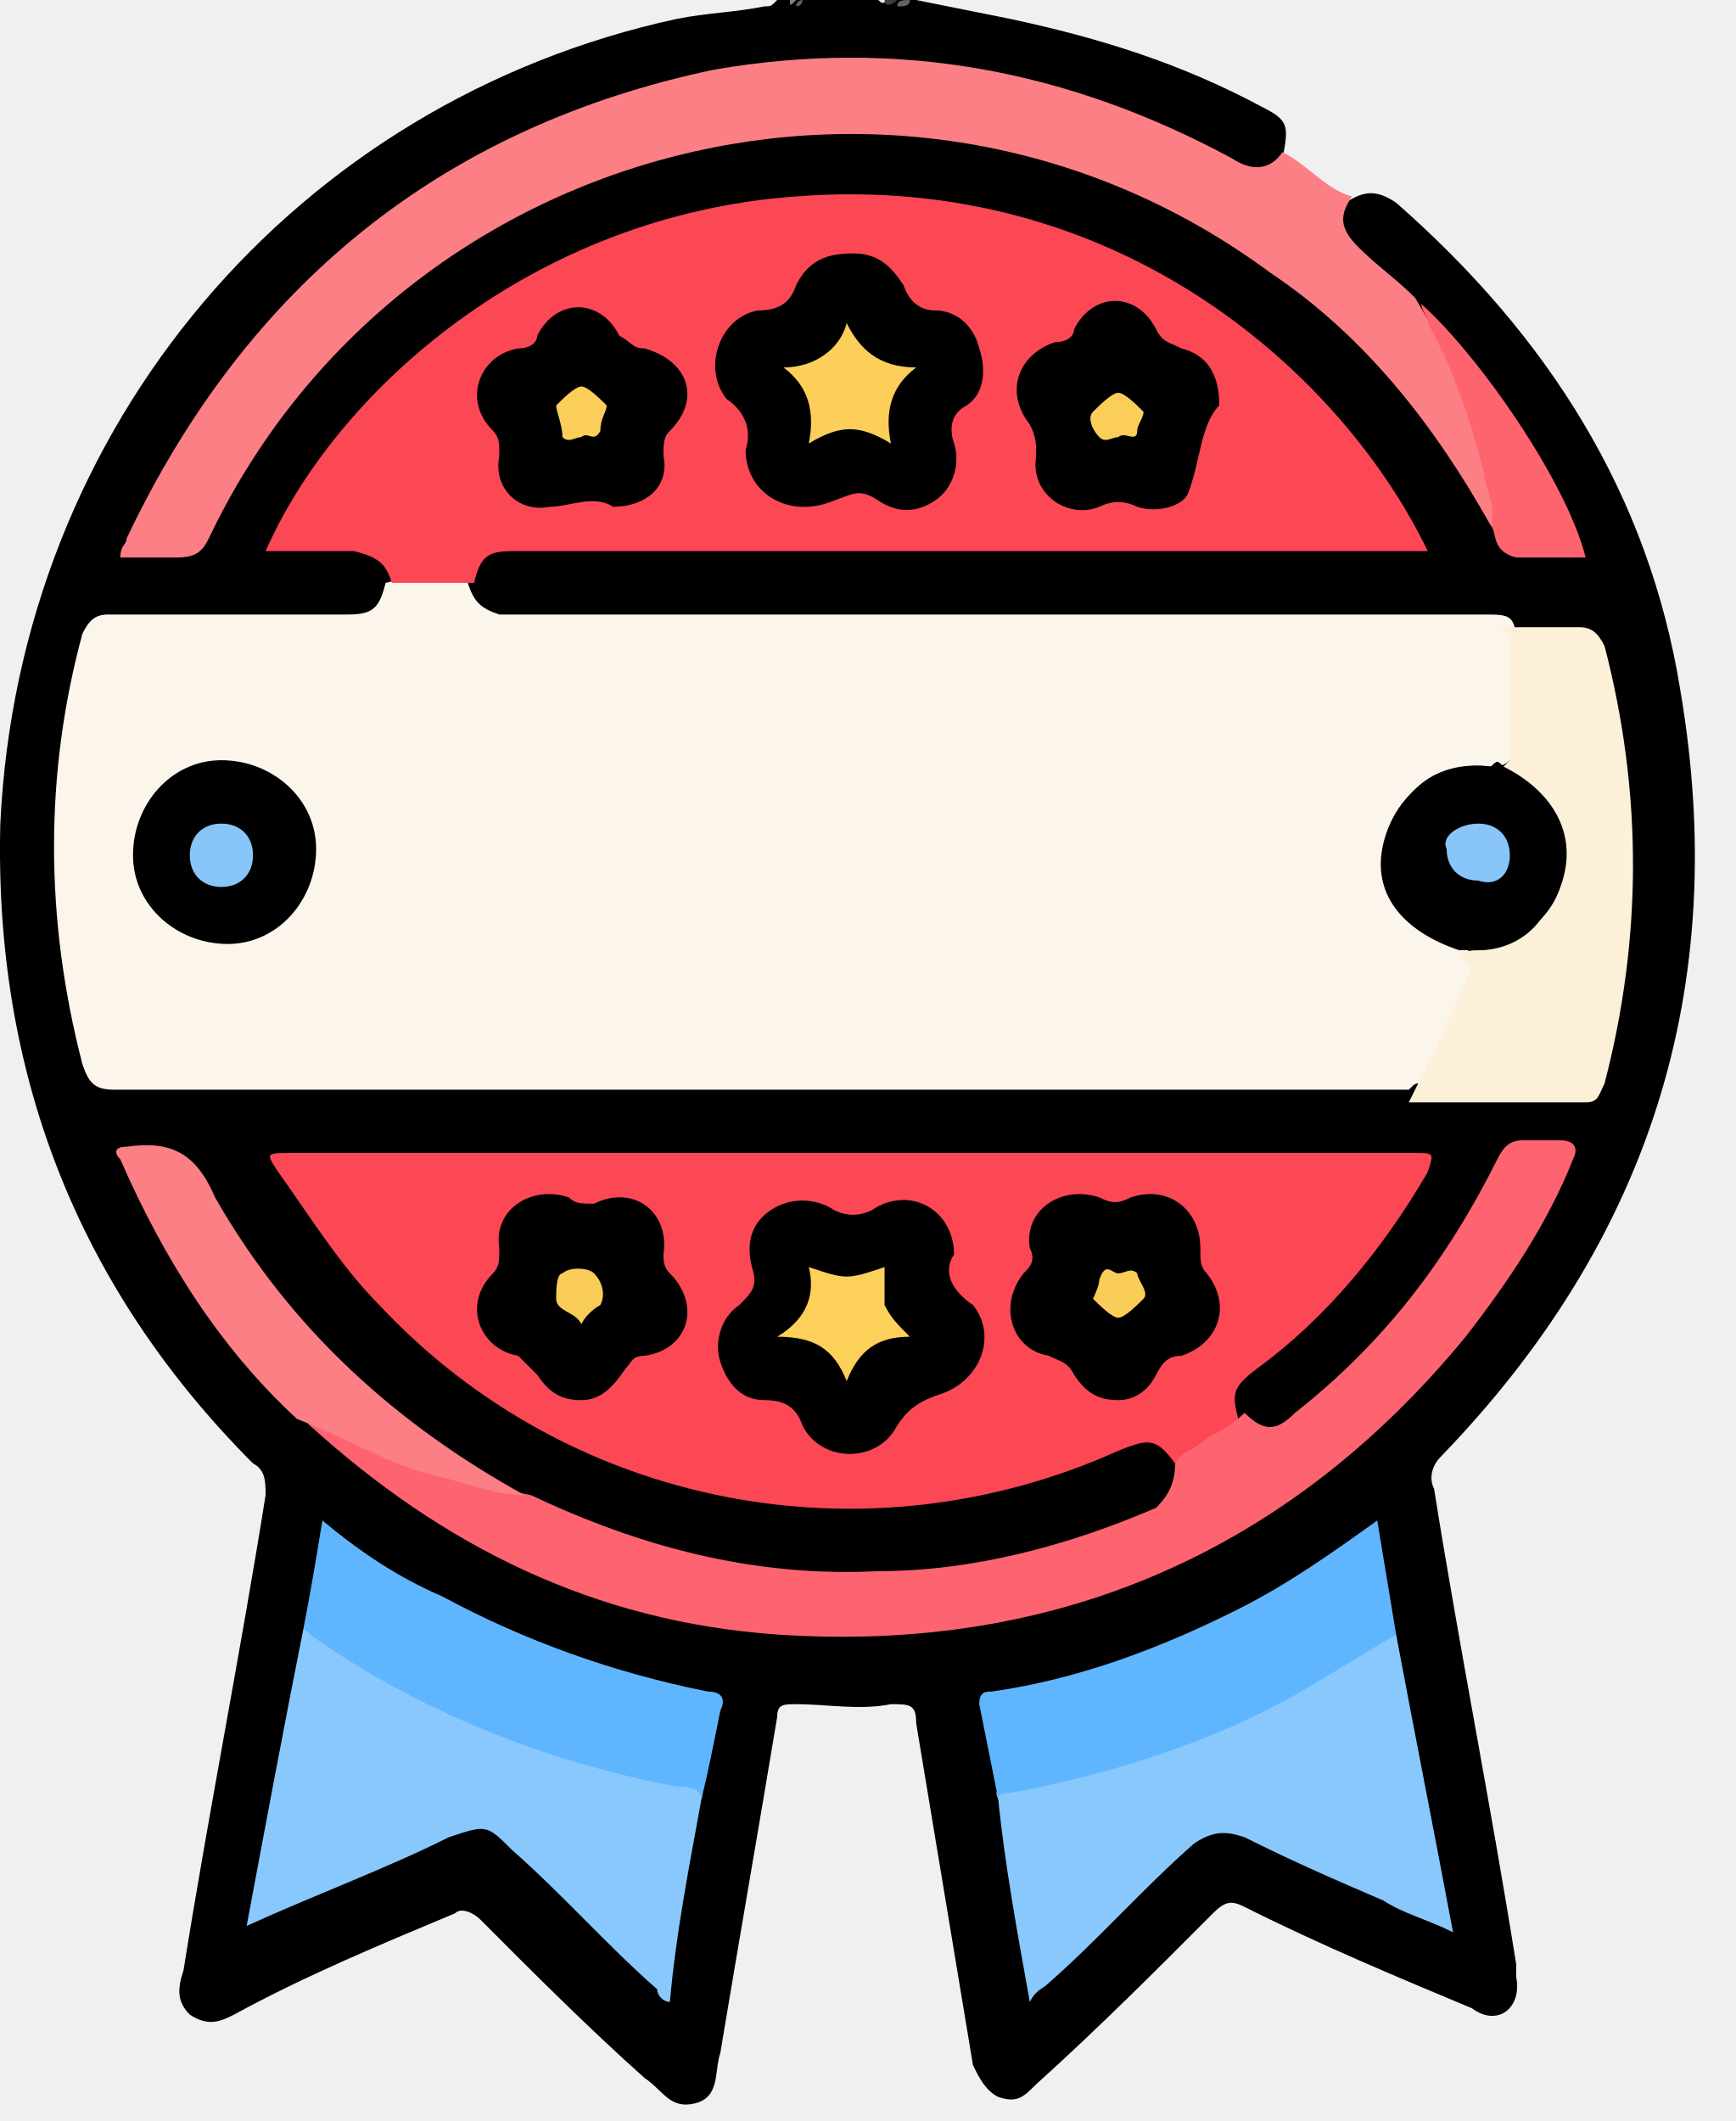
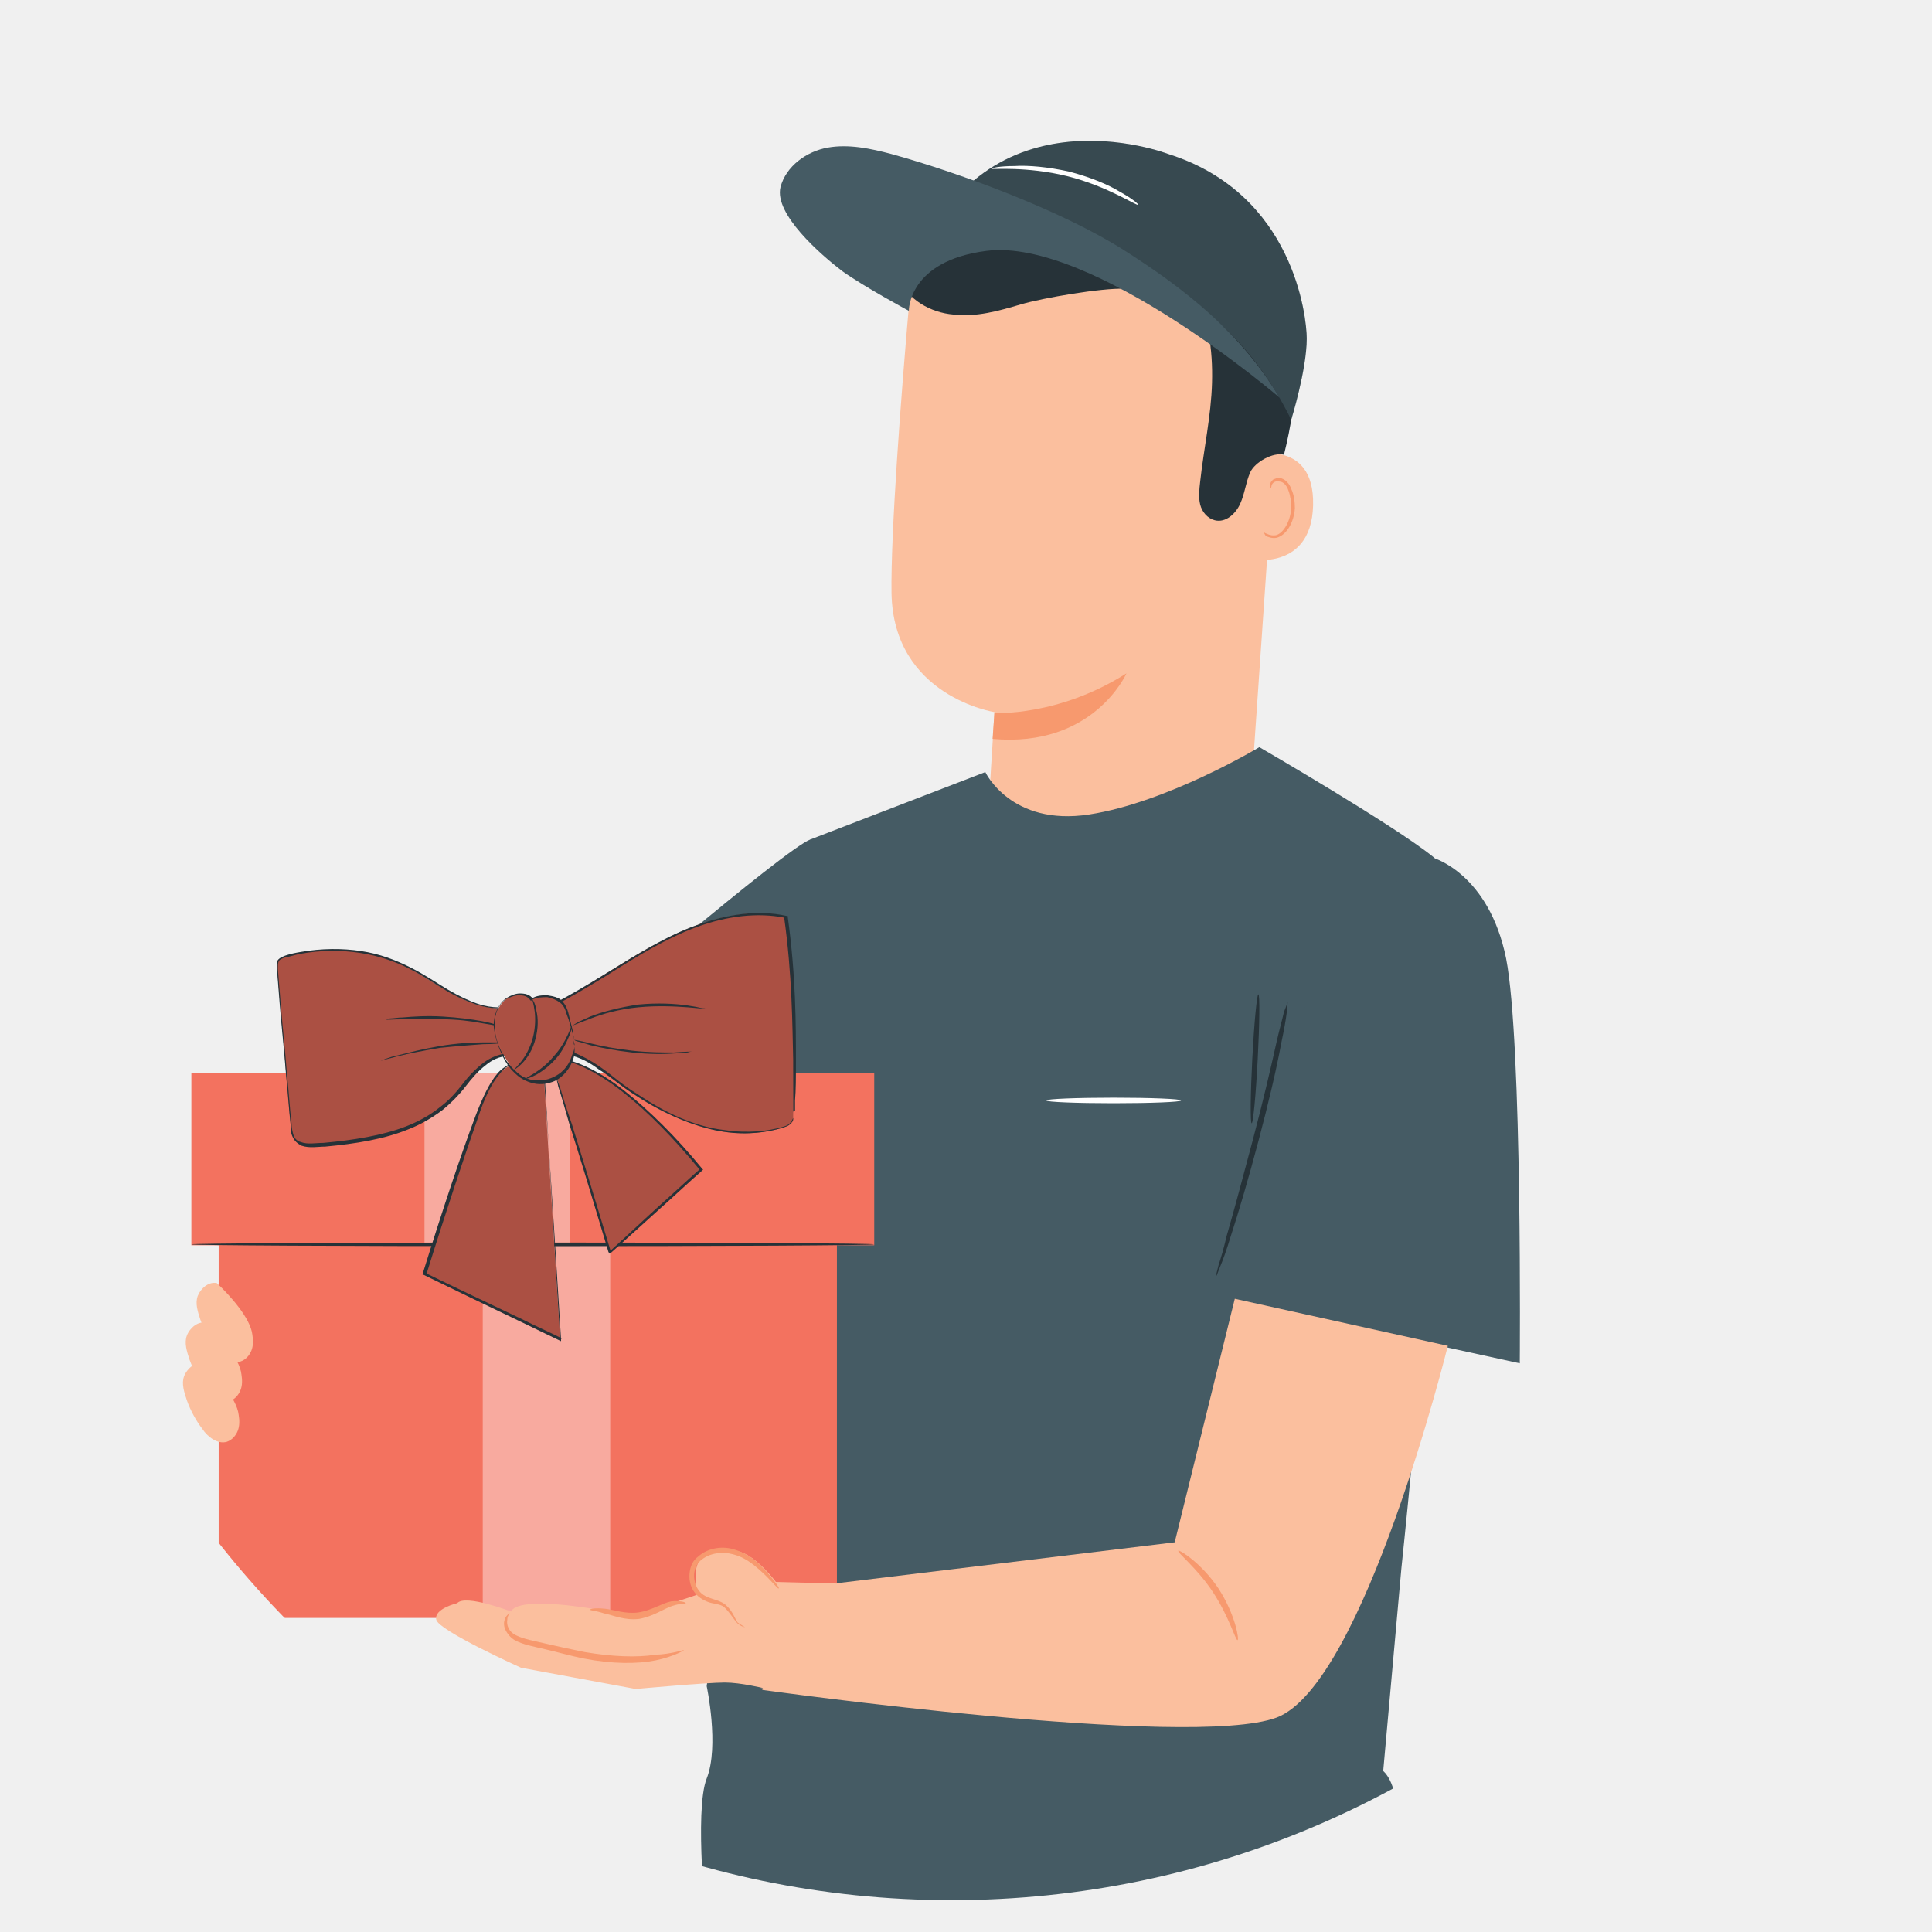
- <svg xmlns="http://www.w3.org/2000/svg" width="27" height="33" viewBox="0 0 27 33" fill="none">
-   <path d="M14.253 0C14.744 0.099 15.235 0.197 15.727 0.296C17.102 0.591 18.38 0.986 19.657 1.676C20.05 1.873 20.05 1.971 19.952 2.464C19.755 2.76 19.559 2.858 19.264 2.661C18.969 2.563 18.674 2.366 18.281 2.169C16.513 1.281 14.547 0.986 12.582 1.084C9.929 1.183 7.473 2.169 5.409 3.943C4.034 5.027 2.953 6.506 2.167 8.181C1.97 8.477 1.97 8.575 2.363 8.575C2.462 8.575 2.462 8.575 2.56 8.575C2.855 8.575 3.051 8.477 3.15 8.181C3.641 7.097 4.329 6.21 5.213 5.323C6.589 3.943 8.259 2.957 10.126 2.464C12.582 1.774 15.039 1.873 17.397 2.858C20.05 3.943 21.917 5.717 23.293 8.181C23.391 8.28 23.391 8.575 23.587 8.575C23.882 8.674 24.177 8.575 24.373 8.575C24.57 8.575 24.472 8.477 24.373 8.378C24.275 8.083 24.079 7.787 23.882 7.491C23.391 6.506 22.703 5.618 21.917 4.83C21.622 4.436 21.426 4.14 21.033 3.943C20.738 3.647 20.738 3.351 20.934 3.154C21.229 2.957 21.426 2.957 21.72 3.154C24.079 5.224 25.651 7.688 26.142 10.744C26.928 15.377 25.651 19.32 22.408 22.671C22.31 22.769 22.212 22.966 22.31 23.164C22.703 25.628 23.194 28.092 23.587 30.556C23.587 30.655 23.587 30.655 23.587 30.753C23.686 31.246 23.293 31.542 22.899 31.246C21.72 30.753 20.541 30.261 19.362 29.669C19.166 29.571 19.067 29.571 18.871 29.768C17.987 30.655 17.102 31.542 16.12 32.429C15.923 32.626 15.825 32.725 15.53 32.626C15.334 32.528 15.235 32.331 15.137 32.133C14.842 30.359 14.547 28.585 14.253 26.811C14.253 26.515 14.155 26.515 13.86 26.515C13.368 26.613 12.877 26.515 12.386 26.515C12.189 26.515 12.091 26.515 12.091 26.712C11.796 28.486 11.502 30.162 11.207 31.936C11.108 32.232 11.207 32.626 10.814 32.725C10.421 32.823 10.322 32.528 10.028 32.331C9.143 31.542 8.259 30.655 7.473 29.866C7.375 29.768 7.178 29.669 7.08 29.768C5.901 30.261 4.722 30.753 3.641 31.345C3.444 31.443 3.248 31.542 2.953 31.345C2.756 31.148 2.756 30.951 2.855 30.655C3.248 28.191 3.739 25.726 4.132 23.262C4.132 23.065 4.132 22.868 3.936 22.769C1.184 20.009 -0.093 16.658 0.005 12.814C0.3 6.604 4.623 1.577 10.519 0.296C11.01 0.197 11.403 0.197 11.895 0.099C11.993 0.099 11.993 0.099 12.091 0C12.189 0 12.189 0 12.288 0H12.386H12.484C12.877 0 13.27 0 13.663 0C13.761 0.099 13.761 0 13.86 0C13.958 0 13.958 0 14.056 0C14.155 0 14.253 0 14.253 0Z" fill="black" />
-   <path d="M14.155 0C14.155 0.099 14.056 0.099 13.958 0.099C13.958 0 14.056 0 14.155 0Z" fill="#636363" />
-   <path d="M13.958 0C13.86 0.099 13.761 0.099 13.761 0C13.761 0 13.86 0 13.958 0Z" fill="#3E3E3E" />
-   <path d="M12.484 0C12.484 0.099 12.386 0.099 12.386 0.099C12.386 0 12.484 0 12.484 0Z" fill="#5D5D5D" />
-   <path d="M12.386 0C12.288 0.099 12.288 0.099 12.288 0H12.386Z" fill="#848484" />
-   <path d="M23.194 8.181C22.31 6.604 21.229 5.224 19.755 4.238C14.155 0.099 6.196 2.169 3.248 8.378C3.15 8.575 3.051 8.674 2.757 8.674C2.462 8.674 2.167 8.674 1.872 8.674C1.872 8.477 1.97 8.477 1.97 8.378C3.837 4.436 6.883 1.971 11.108 1.084C13.958 0.591 16.611 1.084 19.166 2.464C19.46 2.661 19.755 2.661 19.952 2.366C20.345 2.563 20.64 2.957 21.033 3.056C20.836 3.351 20.836 3.548 21.131 3.844C21.426 4.14 21.72 4.337 22.015 4.633C22.605 5.618 22.998 6.604 23.194 7.688C23.293 7.885 23.391 8.083 23.194 8.181Z" fill="#FC7F86" />
-   <path d="M21.917 16.954C21.819 16.954 21.72 16.954 21.524 16.954C14.941 16.954 8.357 16.954 1.774 16.954C1.479 16.954 1.381 16.855 1.283 16.559C0.693 14.293 0.693 12.025 1.283 9.857C1.381 9.66 1.479 9.561 1.676 9.561C2.953 9.561 4.132 9.561 5.409 9.561C5.803 9.561 5.901 9.463 5.999 9.068C6.392 8.97 6.785 8.97 7.276 9.068C7.375 9.364 7.473 9.463 7.768 9.561C7.866 9.561 8.062 9.561 8.161 9.561C13.172 9.561 18.085 9.561 23.096 9.561C23.489 9.561 23.587 9.561 23.587 10.054C23.587 10.645 23.686 11.237 23.489 11.828C23.391 11.927 23.293 11.927 23.194 11.927C22.408 11.828 21.819 12.223 21.622 13.011C21.426 13.701 21.819 14.293 22.506 14.588C22.605 14.588 22.605 14.687 22.703 14.687C22.899 14.785 22.899 14.884 22.899 15.081C22.703 15.672 22.408 16.264 22.113 16.855C22.015 16.855 22.015 16.855 21.917 16.954Z" fill="#FCF5EB" />
-   <path d="M18.281 22.769C17.986 22.375 17.888 22.375 17.397 22.572C13.467 24.346 8.848 23.459 5.901 20.305C5.311 19.714 4.82 18.925 4.329 18.235C4.132 17.939 4.132 17.939 4.525 17.939C9.929 17.939 15.235 17.939 20.64 17.939C21.131 17.939 21.622 17.939 22.015 17.939C22.31 17.939 22.31 17.939 22.212 18.235C21.524 19.418 20.64 20.502 19.559 21.291C19.166 21.587 19.166 21.685 19.264 22.079C19.166 22.276 18.969 22.375 18.773 22.474C18.576 22.572 18.38 22.671 18.281 22.769Z" fill="#FC4755" />
-   <path d="M7.375 9.068C6.982 9.068 6.589 9.068 6.097 9.068C5.999 8.773 5.901 8.674 5.508 8.575C5.016 8.575 4.623 8.575 4.132 8.575C5.213 6.111 8.259 3.351 12.386 3.056C17.495 2.661 20.934 5.914 22.212 8.575C22.113 8.575 21.917 8.575 21.819 8.575C17.201 8.575 12.582 8.575 7.964 8.575C7.571 8.575 7.473 8.674 7.375 9.068Z" fill="#FC4755" />
-   <path d="M18.281 22.769C18.38 22.572 18.576 22.572 18.773 22.375C18.969 22.276 19.166 22.178 19.362 21.981C19.657 22.276 19.854 22.276 20.148 21.981C21.524 20.897 22.506 19.615 23.293 18.038C23.391 17.841 23.489 17.742 23.686 17.742C23.882 17.742 24.079 17.742 24.275 17.742C24.472 17.742 24.57 17.841 24.472 18.038C24.079 19.024 23.489 19.911 22.801 20.798C20.05 24.149 16.415 25.726 12.091 25.431C9.242 25.234 6.883 24.051 4.82 22.178L4.722 22.079C4.82 21.981 4.918 22.079 5.115 22.178C6.097 22.671 7.178 23.065 8.259 23.262C9.929 24.051 11.698 24.544 13.663 24.445C15.137 24.445 16.611 24.051 17.987 23.459C18.183 23.262 18.281 23.065 18.281 22.769Z" fill="#FD646F" />
-   <path d="M10.912 27.994C10.715 29.078 10.519 30.063 10.421 31.148C10.322 31.148 10.224 31.049 10.224 30.951C9.438 30.261 8.75 29.472 7.964 28.782C7.571 28.388 7.571 28.388 6.982 28.585C5.999 29.078 4.918 29.472 3.837 29.965C4.132 28.388 4.427 26.811 4.722 25.332C4.82 25.332 4.918 25.332 5.115 25.431C6.785 26.613 8.652 27.303 10.617 27.698C10.715 27.796 11.01 27.698 10.912 27.994Z" fill="#89C8FD" />
-   <path d="M21.72 25.431C22.015 27.008 22.31 28.486 22.605 30.063C22.212 29.866 21.819 29.768 21.524 29.571C20.836 29.275 20.148 28.979 19.362 28.585C19.067 28.486 18.871 28.486 18.576 28.683C17.79 29.373 17.102 30.162 16.316 30.852C16.218 30.951 16.12 30.951 16.021 31.148C15.825 30.063 15.628 28.979 15.53 27.994C15.432 27.796 15.628 27.796 15.727 27.796C16.12 27.698 16.513 27.599 17.004 27.501C18.576 27.106 19.952 26.416 21.327 25.628C21.426 25.529 21.524 25.332 21.72 25.431Z" fill="#89C8FD" />
-   <path d="M23.391 11.927L23.489 11.828C23.489 11.237 23.489 10.547 23.489 9.955C23.489 9.857 23.391 9.758 23.293 9.758C23.194 9.758 23.096 9.758 22.998 9.758C18.085 9.758 13.172 9.758 8.161 9.758C8.062 9.758 7.866 9.758 7.768 9.758C7.866 9.758 7.964 9.758 8.062 9.758C13.565 9.758 19.067 9.758 24.57 9.758C24.766 9.758 24.865 9.857 24.963 10.054C25.552 12.321 25.552 14.588 24.963 16.855C24.865 17.052 24.865 17.151 24.668 17.151C23.784 17.151 22.801 17.151 21.917 17.151C22.212 16.559 22.506 15.968 22.801 15.278C22.899 15.081 22.899 14.982 22.703 14.884C22.801 14.785 22.899 14.785 22.998 14.785C23.587 14.785 24.079 14.391 24.177 13.8C24.373 13.208 24.079 12.715 23.587 12.321C23.587 12.025 23.391 12.025 23.391 11.927Z" fill="#FDF0D9" />
-   <path d="M10.912 27.994C10.912 27.796 10.617 27.796 10.519 27.796C8.456 27.402 6.49 26.613 4.82 25.431L4.722 25.332C4.82 24.839 4.918 24.248 5.016 23.657C5.606 24.149 6.196 24.544 6.883 24.839C8.161 25.529 9.536 26.022 11.01 26.318C11.207 26.318 11.305 26.416 11.207 26.613C11.108 27.106 11.01 27.599 10.912 27.994Z" fill="#60B6FE" />
-   <path d="M21.72 25.431C21.229 25.726 20.738 26.022 20.247 26.318C18.871 27.106 17.299 27.599 15.727 27.895C15.628 27.895 15.53 27.895 15.53 27.994C15.432 27.501 15.334 27.008 15.235 26.515C15.235 26.318 15.334 26.318 15.432 26.318C16.808 26.121 18.085 25.628 19.264 25.036C20.05 24.642 20.738 24.149 21.426 23.657C21.524 24.248 21.622 24.839 21.72 25.431Z" fill="#60B6FE" />
-   <path d="M8.161 23.262C7.669 23.262 7.276 23.065 6.785 22.966C5.999 22.769 5.409 22.375 4.623 22.079C3.444 20.995 2.56 19.615 1.872 18.038C1.774 17.939 1.774 17.841 1.97 17.841C2.658 17.742 3.051 17.939 3.346 18.63C4.525 20.699 6.196 22.178 8.161 23.262Z" fill="#FC7F86" />
-   <path d="M23.194 8.181C23.293 7.885 23.096 7.59 23.096 7.393C22.899 6.604 22.605 5.717 22.212 5.027C22.212 4.928 22.113 4.83 22.113 4.731C22.998 5.52 24.373 7.491 24.668 8.674C24.275 8.674 23.882 8.674 23.587 8.674C23.194 8.575 23.293 8.28 23.194 8.181Z" fill="#FD646E" />
-   <path d="M23.391 11.927C24.177 12.321 24.57 13.011 24.275 13.8C24.079 14.391 23.489 14.785 22.703 14.785C21.819 14.49 21.327 13.898 21.524 13.11C21.72 12.321 22.408 11.828 23.194 11.927C23.293 11.828 23.293 11.828 23.391 11.927Z" fill="black" />
-   <path d="M3.543 14.687C2.757 14.687 2.069 14.095 2.069 13.307C2.069 12.518 2.658 11.828 3.444 11.828C4.23 11.828 4.918 12.42 4.918 13.208C4.918 13.997 4.329 14.687 3.543 14.687Z" fill="black" />
-   <path d="M14.842 19.517C14.646 19.812 14.842 20.108 15.137 20.305C15.53 20.798 15.235 21.488 14.646 21.685C14.351 21.784 14.154 21.882 13.958 22.178C13.663 22.769 12.779 22.769 12.484 22.178C12.386 21.882 12.189 21.784 11.895 21.784C11.501 21.784 11.305 21.488 11.207 21.192C11.108 20.897 11.207 20.502 11.501 20.305C11.698 20.108 11.796 20.009 11.698 19.714C11.6 19.32 11.698 19.024 11.993 18.827C12.287 18.63 12.681 18.63 12.975 18.827C13.172 18.925 13.368 18.925 13.565 18.827C14.154 18.432 14.842 18.827 14.842 19.517Z" fill="black" />
-   <path d="M17.397 21.784C17.102 21.784 16.906 21.685 16.709 21.389C16.611 21.192 16.513 21.192 16.316 21.094C15.727 20.995 15.53 20.305 15.923 19.812C16.021 19.714 16.12 19.615 16.021 19.418C15.923 18.827 16.513 18.432 17.102 18.63C17.299 18.728 17.397 18.728 17.593 18.63C18.183 18.432 18.674 18.827 18.674 19.418C18.674 19.615 18.674 19.714 18.773 19.812C19.166 20.305 18.969 20.897 18.38 21.094C18.183 21.094 18.085 21.192 17.986 21.389C17.888 21.587 17.692 21.784 17.397 21.784Z" fill="black" />
-   <path d="M9.045 21.784C8.75 21.784 8.554 21.685 8.357 21.389C8.259 21.291 8.161 21.192 8.062 21.094C7.473 20.995 7.178 20.305 7.669 19.812C7.768 19.714 7.768 19.615 7.768 19.418C7.669 18.827 8.259 18.432 8.849 18.63C8.947 18.728 9.045 18.728 9.242 18.728C9.831 18.432 10.421 18.827 10.322 19.517C10.322 19.615 10.322 19.714 10.421 19.812C10.912 20.305 10.715 20.995 10.028 21.094C9.831 21.094 9.831 21.192 9.733 21.291C9.536 21.587 9.34 21.784 9.045 21.784Z" fill="black" />
-   <path d="M11.6 6.998C11.698 6.703 11.6 6.407 11.305 6.21C10.912 5.717 11.207 4.928 11.796 4.83C12.091 4.83 12.288 4.731 12.386 4.436C12.582 4.041 12.877 3.943 13.27 3.943C13.663 3.943 13.86 4.14 14.056 4.436C14.155 4.731 14.351 4.83 14.548 4.83C14.842 4.83 15.137 5.027 15.235 5.421C15.334 5.717 15.334 6.111 15.039 6.308C14.842 6.407 14.744 6.604 14.842 6.9C14.941 7.196 14.842 7.59 14.548 7.787C14.253 7.984 13.958 7.984 13.663 7.787C13.368 7.59 13.27 7.688 12.976 7.787C12.288 8.083 11.6 7.688 11.6 6.998Z" fill="black" />
-   <path d="M9.536 7.885C9.242 7.688 8.849 7.885 8.554 7.885C8.062 7.984 7.669 7.59 7.768 7.097C7.768 6.9 7.768 6.801 7.669 6.703C7.178 6.21 7.473 5.52 8.062 5.421C8.259 5.421 8.357 5.323 8.357 5.224C8.652 4.633 9.34 4.633 9.635 5.224C9.831 5.323 9.831 5.421 10.028 5.421C10.715 5.618 10.912 6.21 10.421 6.703C10.322 6.801 10.322 6.9 10.322 7.097C10.421 7.59 10.028 7.885 9.536 7.885Z" fill="black" />
-   <path d="M18.969 6.308C18.674 6.604 18.674 7.196 18.478 7.688C18.38 7.885 17.987 7.984 17.692 7.885C17.495 7.787 17.299 7.787 17.102 7.885C16.611 8.083 16.021 7.688 16.12 7.097C16.12 6.9 16.12 6.801 16.021 6.604C15.629 6.111 15.825 5.52 16.415 5.323C16.611 5.323 16.709 5.224 16.709 5.126C17.004 4.534 17.692 4.534 17.987 5.126C18.085 5.323 18.183 5.323 18.38 5.421C18.773 5.52 18.969 5.816 18.969 6.308Z" fill="black" />
-   <path d="M22.998 12.814C23.293 12.814 23.489 13.011 23.489 13.307C23.489 13.602 23.293 13.8 22.998 13.701C22.703 13.701 22.506 13.504 22.506 13.208C22.408 13.011 22.703 12.814 22.998 12.814Z" fill="#88C6FA" />
-   <path d="M3.936 13.307C3.936 13.602 3.739 13.8 3.444 13.8C3.15 13.8 2.953 13.602 2.953 13.307C2.953 13.011 3.15 12.814 3.444 12.814C3.739 12.814 3.936 13.011 3.936 13.307Z" fill="#88C6FA" />
-   <path d="M12.582 19.714C13.172 19.911 13.172 19.911 13.761 19.714C13.761 19.911 13.761 20.108 13.761 20.305C13.86 20.502 13.958 20.601 14.155 20.798C13.663 20.798 13.368 20.995 13.172 21.488C12.975 20.995 12.681 20.798 12.091 20.798C12.582 20.502 12.681 20.108 12.582 19.714Z" fill="#FDD05A" />
-   <path d="M17.397 19.812C17.495 19.812 17.594 19.714 17.692 19.812C17.692 19.911 17.888 20.108 17.79 20.207C17.692 20.305 17.495 20.502 17.397 20.502C17.299 20.502 17.102 20.305 17.004 20.207C17.004 20.207 17.102 20.009 17.102 19.911C17.201 19.615 17.299 19.812 17.397 19.812Z" fill="#FACD59" />
-   <path d="M9.045 20.601C8.947 20.404 8.652 20.404 8.652 20.207C8.652 20.108 8.652 19.812 8.75 19.812C8.848 19.714 9.143 19.714 9.242 19.812C9.34 19.911 9.438 20.108 9.34 20.305C9.34 20.305 9.143 20.404 9.045 20.601Z" fill="#FACD59" />
-   <path d="M12.582 6.9C12.681 6.407 12.582 6.013 12.189 5.717C12.681 5.717 13.074 5.421 13.172 5.027C13.368 5.421 13.663 5.717 14.253 5.717C13.86 6.013 13.761 6.407 13.86 6.9C13.368 6.604 13.074 6.604 12.582 6.9Z" fill="#FDCF5A" />
-   <path d="M9.045 6.801C8.947 6.801 8.848 6.9 8.75 6.801C8.75 6.604 8.652 6.407 8.652 6.308C8.75 6.21 8.947 6.013 9.045 6.013C9.143 6.013 9.34 6.21 9.438 6.308C9.438 6.407 9.34 6.506 9.34 6.703C9.242 6.9 9.143 6.703 9.045 6.801Z" fill="#FBCE5A" />
-   <path d="M17.397 6.801C17.299 6.801 17.201 6.9 17.102 6.801C17.004 6.703 16.906 6.506 17.004 6.407C17.102 6.308 17.299 6.111 17.397 6.111C17.495 6.111 17.692 6.308 17.79 6.407C17.79 6.506 17.692 6.604 17.692 6.703C17.692 6.9 17.495 6.703 17.397 6.801Z" fill="#FBCE5A" />
+ <svg xmlns="http://www.w3.org/2000/svg" width="38" height="38" viewBox="0 0 38 38" fill="none">
+   <mask id="mask0_46_30159" style="mask-type:luminance" maskUnits="userSpaceOnUse" x="0" y="0" width="38" height="38">
+     <path d="M18.718 37.374C28.904 37.374 37.163 29.008 37.163 18.687C37.163 8.367 28.904 0 18.718 0C8.53 0 0.272 8.367 0.272 18.687C0.272 29.008 8.53 37.374 18.718 37.374Z" fill="white" />
+   </mask>
+   <g mask="url(#mask0_46_30159)">
+     <path d="M27.116 35.941C27.17 36.086 27.277 39.098 27.349 39.969C27.403 40.513 27.492 44.922 27.492 44.922V55.336H21.78L20.687 43.706L20.204 55.336H13.9V36.358L27.116 35.941Z" fill="#263238" />
+     <path d="M25.164 7.475L24.591 15.821C24.502 17.181 23.373 18.234 22.03 18.234C20.544 18.234 19.362 16.964 19.47 15.458C19.523 14.659 19.559 14.006 19.559 14.006C19.559 14.006 17.571 13.698 17.535 11.666C17.518 10.505 17.715 7.856 17.894 5.824C18.001 4.445 19.147 3.393 20.508 3.393H21.708C23.785 3.538 25.343 5.37 25.164 7.475Z" fill="#FBBF9E" />
+     <path d="M19.559 14.024C19.559 14.024 20.813 14.097 22.156 13.244C22.156 13.244 21.511 14.714 19.523 14.533L19.559 14.024Z" fill="#F7996E" />
+     <path d="M24.502 8.981C24.538 8.963 25.863 8.563 25.827 9.942C25.791 11.321 24.43 10.995 24.43 10.958C24.43 10.922 24.502 8.981 24.502 8.981Z" fill="#FBBF9E" />
+     <path d="M24.86 10.469C24.86 10.469 24.878 10.487 24.932 10.505C24.967 10.523 25.039 10.541 25.111 10.523C25.254 10.469 25.379 10.251 25.397 9.997C25.397 9.87 25.379 9.743 25.343 9.652C25.308 9.543 25.236 9.471 25.164 9.471C25.093 9.453 25.039 9.489 25.021 9.525C25.003 9.561 25.003 9.598 25.003 9.598C25.003 9.598 24.967 9.579 24.985 9.525C24.985 9.489 25.003 9.471 25.039 9.434C25.075 9.416 25.128 9.398 25.164 9.398C25.272 9.416 25.361 9.507 25.397 9.616C25.451 9.725 25.469 9.87 25.469 9.997C25.451 10.269 25.308 10.523 25.111 10.577C25.021 10.595 24.932 10.559 24.896 10.541C24.86 10.487 24.86 10.469 24.86 10.469Z" fill="#F7996E" />
+     <path d="M25.254 8.944C25.039 8.89 24.681 9.09 24.591 9.289C24.502 9.489 24.484 9.707 24.394 9.906C24.305 10.106 24.108 10.287 23.893 10.233C23.75 10.196 23.642 10.069 23.606 9.924C23.571 9.779 23.588 9.634 23.606 9.471C23.678 8.817 23.821 8.182 23.839 7.529C23.857 6.876 23.767 6.205 23.445 5.661C23.105 5.116 22.496 4.699 21.851 4.753C21.422 4.79 21.046 5.007 20.616 5.08C20.114 5.153 19.595 4.971 19.237 4.608C19.183 4.554 18.986 4.427 18.986 4.427C18.986 4.391 19.022 4.1 19.129 3.991C19.971 3.211 21.475 2.994 22.568 3.266C23.678 3.538 24.699 4.336 25.182 5.388C25.666 6.423 25.523 7.874 25.254 8.944Z" fill="#263238" />
+     <path d="M17.679 5.479C17.858 5.896 18.305 6.15 18.753 6.187C19.201 6.241 19.649 6.114 20.078 5.987C20.508 5.86 21.672 5.661 22.12 5.679C22.192 5.679 22.263 5.679 22.299 5.624C22.353 5.552 22.263 5.461 22.192 5.407C21.601 4.935 20.168 4.645 19.416 4.608C18.664 4.572 17.876 4.899 17.464 5.552" fill="#263238" />
+     <path d="M17.876 5.534C17.876 5.534 18.449 4.935 19.362 4.862C21.081 4.717 23.911 5.243 25.397 8.255C25.397 8.255 25.702 7.275 25.702 6.658C25.702 6.241 25.451 3.81 22.98 3.03C22.98 3.03 19.237 1.578 17.876 5.534Z" fill="#455B64" />
+     <g opacity="0.2">
+       <path d="M17.876 5.534C17.876 5.534 18.467 4.808 19.541 4.772C21.081 4.699 24 5.425 25.397 8.255C25.397 8.255 25.702 7.275 25.702 6.658C25.702 6.241 25.451 3.81 22.98 3.03C22.98 3.03 19.237 1.578 17.876 5.534Z" fill="black" />
+     </g>
+     <path d="M25.164 7.82C24.412 6.55 23.302 5.679 22.102 4.917C20.902 4.155 18.914 3.411 17.535 3.03C17.124 2.921 16.694 2.83 16.282 2.903C15.87 2.975 15.458 3.266 15.351 3.683C15.225 4.209 16.139 5.007 16.568 5.334C16.998 5.642 17.876 6.114 17.876 6.114C17.876 6.114 17.858 5.134 19.398 4.935C21.493 4.663 25.236 7.874 25.164 7.82Z" fill="#455B64" />
+     <path d="M22.389 4.028C22.371 4.064 21.798 3.665 20.992 3.465C20.186 3.266 19.505 3.338 19.505 3.32C19.505 3.302 19.666 3.266 19.953 3.266C20.222 3.248 20.616 3.284 21.028 3.375C21.439 3.483 21.798 3.629 22.03 3.774C22.263 3.901 22.389 4.01 22.389 4.028Z" fill="white" />
+     <path d="M17.5 16.51H15.942C15.44 16.692 11.393 20.175 11.393 20.175L13.685 23.822L16.658 22.062L17.5 16.51Z" fill="#455B64" />
+     <path d="M15.942 16.51L19.38 15.186C19.38 15.186 19.881 16.256 21.422 16.02C22.962 15.784 24.77 14.696 24.77 14.696C24.77 14.696 27.403 16.22 28.191 16.855C28.979 17.49 27.564 30.843 27.564 30.843L27.206 34.834C27.206 34.834 27.474 35.034 27.474 35.724C27.474 36.413 27.492 36.867 27.492 36.867C22.729 38.318 18.234 39.352 13.9 37.937C13.9 37.937 13.649 35.615 13.9 34.98C14.151 34.345 13.9 33.165 13.9 33.165L14.652 27.196L14.724 21.699L15.942 16.51Z" fill="#455B64" />
+     <path d="M28.191 16.873C28.191 16.873 29.283 17.181 29.623 18.851C29.946 20.502 29.892 26.815 29.892 26.815L23.75 25.473C23.75 25.473 24.591 22.824 24.591 22.642C24.591 22.461 26.293 18.197 26.346 18.107C26.382 17.998 28.191 16.873 28.191 16.873Z" fill="#455B64" />
+     <path d="M14.707 24.039C14.736 24.039 14.744 22.934 14.724 21.571C14.704 20.209 14.664 19.105 14.634 19.105C14.605 19.105 14.597 20.21 14.617 21.573C14.637 22.936 14.677 24.04 14.707 24.039Z" fill="#263238" />
+     <path d="M25.326 19.703C25.326 19.703 25.326 19.776 25.308 19.921C25.29 20.066 25.254 20.266 25.2 20.52C25.111 21.01 24.949 21.699 24.752 22.443C24.555 23.187 24.358 23.858 24.197 24.348C24.126 24.584 24.054 24.783 24 24.91C23.947 25.037 23.929 25.11 23.911 25.11C23.911 25.11 23.929 25.037 23.965 24.892C24.018 24.729 24.072 24.547 24.126 24.312C24.269 23.822 24.448 23.15 24.645 22.407C24.842 21.663 25.003 20.973 25.111 20.483C25.164 20.248 25.218 20.066 25.254 19.903C25.308 19.776 25.326 19.703 25.326 19.703Z" fill="#263238" />
+     <path d="M24.738 20.828C24.775 20.128 24.78 19.559 24.751 19.557C24.721 19.556 24.668 20.122 24.631 20.823C24.595 21.523 24.589 22.092 24.619 22.094C24.648 22.095 24.702 21.529 24.738 20.828Z" fill="#263238" />
+     <path d="M21.905 21.699C22.637 21.699 23.23 21.675 23.23 21.645C23.23 21.614 22.637 21.59 21.905 21.59C21.173 21.59 20.58 21.614 20.58 21.645C20.58 21.675 21.173 21.699 21.905 21.699Z" fill="white" />
+     <path d="M15.619 31.242L23.105 30.335L24.287 25.545L28.477 26.471C28.477 26.471 26.83 33.129 25.111 33.782C23.409 34.417 14.993 33.238 14.993 33.238L15.619 31.242Z" fill="#FBBF9E" />
+     <path d="M24.341 32.258C24.305 32.276 24.179 31.805 23.857 31.315C23.535 30.825 23.141 30.535 23.177 30.498C23.195 30.48 23.624 30.734 23.965 31.242C24.305 31.768 24.376 32.258 24.341 32.258Z" fill="#F7996E" />
+     <path d="M4.301 24.475C4.301 24.62 4.301 31.823 4.301 31.823H16.461V24.475H4.301Z" fill="#F3725F" />
+     <path d="M17.195 21.1H3.764V24.493H17.195V21.1Z" fill="#F3725F" />
+     <g opacity="0.4">
+       <path d="M12.002 24.475H9.495V31.823H12.002V24.475Z" fill="white" />
+     </g>
+     <path d="M10.48 24.511C14.189 24.511 17.195 24.495 17.195 24.475C17.195 24.455 14.189 24.439 10.48 24.439C6.771 24.439 3.764 24.455 3.764 24.475C3.764 24.495 6.771 24.511 10.48 24.511Z" fill="#263238" />
+     <g opacity="0.4">
+       <path d="M11.214 24.439H8.349V21.1H11.214V24.439Z" fill="white" />
+     </g>
+     <path d="M9.907 19.83C9.566 19.848 9.226 19.721 8.922 19.558C8.617 19.395 8.331 19.195 8.026 19.032C7.274 18.651 6.379 18.578 5.573 18.832C5.537 18.851 5.501 18.851 5.465 18.887C5.448 18.923 5.448 18.978 5.448 19.014C5.537 20.048 5.627 21.082 5.716 22.116C5.734 22.225 5.734 22.334 5.806 22.425C5.913 22.534 6.074 22.534 6.235 22.534C6.719 22.497 7.203 22.443 7.686 22.298C8.152 22.153 8.599 21.917 8.94 21.572C9.101 21.409 9.226 21.209 9.387 21.046C9.548 20.883 9.763 20.756 9.978 20.737L9.907 19.83Z" fill="#F3725F" />
+     <path d="M15.601 21.899C15.619 20.61 15.619 19.304 15.44 18.016C14.617 17.853 13.775 18.107 13.023 18.506C12.271 18.887 11.59 19.395 10.856 19.776L10.713 20.683C10.963 20.629 11.232 20.701 11.465 20.81C11.697 20.919 11.912 21.082 12.109 21.245C12.593 21.59 13.094 21.917 13.667 22.116C14.223 22.316 14.849 22.352 15.422 22.171C15.494 22.153 15.566 22.116 15.601 22.044C15.601 22.007 15.601 21.953 15.601 21.899Z" fill="#F3725F" />
+     <g opacity="0.3">
+       <path d="M9.907 19.83C9.566 19.848 9.226 19.721 8.922 19.558C8.617 19.395 8.331 19.195 8.026 19.032C7.274 18.651 6.379 18.578 5.573 18.832C5.537 18.851 5.501 18.851 5.465 18.887C5.448 18.923 5.448 18.978 5.448 19.014C5.537 20.048 5.627 21.082 5.716 22.116C5.734 22.225 5.734 22.334 5.806 22.425C5.913 22.534 6.074 22.534 6.235 22.534C6.719 22.497 7.203 22.443 7.686 22.298C8.152 22.153 8.599 21.917 8.94 21.572C9.101 21.409 9.226 21.209 9.387 21.046C9.548 20.883 9.763 20.756 9.978 20.737L9.907 19.83Z" fill="black" />
+     </g>
+     <path d="M9.907 19.83C9.907 19.83 9.907 19.848 9.907 19.885C9.907 19.921 9.925 19.994 9.925 20.066C9.942 20.229 9.96 20.447 9.996 20.756V20.774H9.978C9.835 20.774 9.674 20.846 9.548 20.955C9.405 21.064 9.28 21.209 9.155 21.372C9.029 21.536 8.868 21.699 8.689 21.844C8.492 21.989 8.277 22.116 8.044 22.207C7.561 22.407 6.988 22.497 6.397 22.552C6.253 22.552 6.092 22.588 5.931 22.534C5.859 22.497 5.788 22.443 5.752 22.352C5.716 22.28 5.716 22.189 5.716 22.116C5.68 21.808 5.662 21.481 5.627 21.155C5.591 20.665 5.537 20.193 5.501 19.74C5.483 19.504 5.465 19.286 5.448 19.068C5.448 19.014 5.43 18.959 5.465 18.887C5.501 18.832 5.573 18.814 5.609 18.796C5.716 18.76 5.806 18.742 5.913 18.724C6.325 18.651 6.737 18.651 7.095 18.705C7.471 18.76 7.793 18.887 8.08 19.032C8.367 19.177 8.599 19.34 8.814 19.467C9.029 19.594 9.226 19.685 9.387 19.74C9.548 19.794 9.692 19.812 9.781 19.812C9.853 19.83 9.907 19.83 9.907 19.83C9.907 19.83 9.889 19.83 9.871 19.83C9.853 19.83 9.817 19.83 9.763 19.83C9.674 19.83 9.531 19.812 9.369 19.758C9.208 19.703 8.993 19.613 8.778 19.486C8.564 19.359 8.331 19.195 8.044 19.05C7.758 18.905 7.435 18.796 7.077 18.742C6.719 18.687 6.307 18.687 5.913 18.76C5.806 18.778 5.716 18.814 5.609 18.832C5.555 18.851 5.501 18.869 5.483 18.905C5.465 18.941 5.465 18.996 5.465 19.05C5.483 19.268 5.501 19.486 5.519 19.721C5.555 20.175 5.609 20.647 5.645 21.137C5.68 21.463 5.698 21.79 5.734 22.098C5.734 22.171 5.752 22.261 5.77 22.316C5.788 22.388 5.842 22.443 5.913 22.461C6.056 22.515 6.2 22.479 6.361 22.479C6.952 22.425 7.525 22.334 7.99 22.153C8.223 22.062 8.456 21.935 8.635 21.79C8.832 21.645 8.975 21.481 9.101 21.318C9.226 21.155 9.369 21.01 9.513 20.901C9.656 20.792 9.817 20.737 9.96 20.719L9.942 20.737C9.925 20.447 9.907 20.211 9.889 20.066C9.889 19.994 9.889 19.939 9.871 19.885C9.907 19.867 9.907 19.83 9.907 19.83Z" fill="#263238" />
+     <g opacity="0.3">
+       <path d="M15.601 21.899C15.619 20.61 15.619 19.304 15.44 18.016C14.617 17.853 13.775 18.107 13.023 18.506C12.271 18.887 11.59 19.395 10.856 19.776L10.713 20.683C10.963 20.629 11.232 20.701 11.465 20.81C11.697 20.919 11.912 21.082 12.109 21.245C12.593 21.59 13.094 21.917 13.667 22.116C14.223 22.316 14.849 22.352 15.422 22.171C15.494 22.153 15.566 22.116 15.601 22.044C15.601 22.007 15.601 21.953 15.601 21.899Z" fill="black" />
+     </g>
+     <path d="M15.601 21.899C15.601 21.899 15.601 21.935 15.601 22.007C15.601 22.044 15.566 22.08 15.53 22.116C15.494 22.153 15.422 22.171 15.369 22.189C15.118 22.261 14.724 22.334 14.24 22.261C13.757 22.189 13.184 21.971 12.629 21.626C12.485 21.536 12.342 21.445 12.199 21.336C12.056 21.227 11.912 21.118 11.769 21.028C11.626 20.919 11.465 20.828 11.286 20.774C11.107 20.719 10.909 20.683 10.73 20.719H10.695V20.683C10.748 20.393 10.802 20.084 10.838 19.776V19.758H10.856C11.214 19.576 11.572 19.359 11.93 19.141C12.521 18.778 13.094 18.415 13.703 18.197C14.294 17.98 14.921 17.889 15.476 18.016H15.494V18.034C15.655 19.195 15.655 20.157 15.655 20.846C15.655 21.191 15.655 21.445 15.637 21.645C15.637 21.735 15.637 21.808 15.637 21.844C15.601 21.844 15.601 21.862 15.601 21.899C15.601 21.862 15.601 21.844 15.601 21.826C15.601 21.772 15.601 21.699 15.601 21.626C15.601 21.445 15.601 21.173 15.601 20.846C15.584 20.175 15.584 19.195 15.422 18.034L15.44 18.052C14.903 17.943 14.294 18.016 13.703 18.234C13.112 18.451 12.521 18.814 11.948 19.177C11.59 19.395 11.232 19.613 10.874 19.794L10.892 19.776C10.838 20.084 10.784 20.393 10.73 20.683L10.695 20.647C10.892 20.61 11.107 20.647 11.286 20.701C11.465 20.774 11.626 20.864 11.787 20.973C11.948 21.082 12.073 21.191 12.217 21.3C12.36 21.409 12.503 21.499 12.647 21.59C13.202 21.953 13.757 22.171 14.24 22.225C14.724 22.298 15.118 22.243 15.369 22.171C15.44 22.153 15.494 22.134 15.53 22.098C15.566 22.062 15.584 22.026 15.601 21.989C15.601 21.935 15.601 21.899 15.601 21.899Z" fill="#263238" />
+     <path d="M10.068 20.955C10.068 20.955 9.835 20.955 9.548 21.554C9.262 22.153 8.349 25.074 8.349 25.074L11.017 26.344L10.695 21.155L10.068 20.955Z" fill="#F3725F" />
+     <path d="M10.927 21.118L12.002 24.638L13.793 23.023C13.793 23.023 12.235 21.046 11.071 20.846L10.927 21.118Z" fill="#F3725F" />
+     <g opacity="0.3">
+       <path d="M10.068 20.955C10.068 20.955 9.835 20.955 9.548 21.554C9.262 22.153 8.349 25.074 8.349 25.074L11.017 26.344L10.695 21.155L10.068 20.955Z" fill="black" />
+     </g>
+     <g opacity="0.3">
+       <path d="M10.927 21.118L12.002 24.638L13.793 23.023C13.793 23.023 12.235 21.046 11.071 20.846L10.927 21.118Z" fill="black" />
+     </g>
+     <path d="M10.068 20.955C10.068 20.955 10.086 20.955 10.104 20.973C10.139 20.991 10.175 20.991 10.229 21.01C10.336 21.046 10.498 21.1 10.695 21.155C10.766 22.098 10.892 24.039 11.035 26.344V26.38L10.999 26.362C10.766 26.253 10.515 26.126 10.247 25.999C9.566 25.672 8.922 25.364 8.331 25.074H8.313V25.055C8.707 23.785 9.065 22.715 9.351 21.953C9.495 21.572 9.638 21.282 9.781 21.118C9.853 21.028 9.925 20.991 9.978 20.955C9.996 20.937 10.032 20.937 10.032 20.937C10.068 20.955 10.068 20.955 10.068 20.955C10.068 20.955 10.068 20.955 10.05 20.955C10.032 20.955 10.014 20.973 9.996 20.973C9.942 20.991 9.889 21.046 9.817 21.137C9.674 21.3 9.531 21.59 9.405 21.971C9.137 22.733 8.778 23.804 8.384 25.074L8.367 25.037C8.957 25.328 9.62 25.636 10.301 25.963C10.551 26.09 10.802 26.198 11.053 26.326L11.017 26.344C10.874 24.039 10.766 22.098 10.713 21.155V21.173C10.515 21.1 10.354 21.046 10.247 21.01C10.193 20.991 10.157 20.973 10.121 20.973C10.086 20.973 10.068 20.955 10.068 20.955Z" fill="#263238" />
+     <path d="M10.927 21.118C10.927 21.118 10.927 21.118 10.927 21.1C10.927 21.082 10.945 21.064 10.945 21.046C10.963 20.991 10.999 20.919 11.053 20.828C11.339 20.864 11.787 21.064 12.271 21.445C12.754 21.826 13.291 22.352 13.811 22.987L13.829 23.005L13.811 23.023C13.542 23.259 13.273 23.513 12.987 23.767C12.647 24.076 12.324 24.366 12.02 24.638L11.984 24.656L11.966 24.62C11.662 23.604 11.393 22.715 11.196 22.098C11.107 21.79 11.035 21.536 10.981 21.372C10.963 21.282 10.945 21.227 10.927 21.173C10.927 21.137 10.927 21.118 10.927 21.118C10.927 21.118 10.945 21.137 10.945 21.191C10.963 21.245 10.981 21.3 11.017 21.391C11.071 21.572 11.142 21.808 11.25 22.116C11.447 22.751 11.715 23.622 12.02 24.638L11.984 24.62C12.288 24.348 12.611 24.039 12.951 23.731C13.238 23.477 13.506 23.223 13.775 22.987V23.023C13.255 22.388 12.736 21.862 12.253 21.481C11.769 21.1 11.339 20.901 11.053 20.846H11.071C11.017 20.937 10.981 20.991 10.963 21.046C10.945 21.064 10.945 21.082 10.927 21.118Z" fill="#263238" />
+     <path d="M9.835 20.52C9.835 20.52 9.71 20.538 9.495 20.538C9.28 20.556 8.993 20.574 8.653 20.61C8.331 20.665 8.044 20.719 7.829 20.774C7.614 20.828 7.489 20.864 7.489 20.864C7.489 20.864 7.525 20.846 7.579 20.828C7.632 20.81 7.722 20.774 7.829 20.756C8.044 20.701 8.331 20.629 8.653 20.574C8.975 20.52 9.28 20.502 9.495 20.502C9.602 20.502 9.692 20.502 9.745 20.502C9.799 20.502 9.835 20.502 9.835 20.52Z" fill="#263238" />
+     <path d="M9.781 20.175C9.781 20.175 9.656 20.157 9.459 20.121C9.262 20.084 8.993 20.048 8.689 20.048C8.384 20.03 8.116 20.048 7.919 20.048C7.722 20.048 7.596 20.066 7.596 20.048C7.596 20.048 7.632 20.03 7.686 20.03C7.74 20.03 7.829 20.012 7.919 20.012C8.116 19.994 8.402 19.975 8.707 19.994C9.011 20.012 9.28 20.048 9.477 20.084C9.566 20.102 9.656 20.121 9.71 20.139C9.763 20.175 9.781 20.175 9.781 20.175Z" fill="#263238" />
+     <path d="M13.918 19.848C13.918 19.848 13.757 19.83 13.524 19.812C13.273 19.794 12.933 19.776 12.557 19.812C12.181 19.848 11.859 19.939 11.626 20.03C11.393 20.121 11.25 20.175 11.25 20.175C11.25 20.175 11.286 20.157 11.339 20.121C11.393 20.084 11.501 20.048 11.608 19.994C11.841 19.903 12.181 19.812 12.557 19.758C12.933 19.721 13.273 19.74 13.524 19.776C13.649 19.794 13.739 19.812 13.811 19.83C13.882 19.83 13.918 19.848 13.918 19.848Z" fill="#263238" />
+     <path d="M13.614 20.683C13.614 20.683 13.578 20.683 13.524 20.701C13.47 20.701 13.381 20.719 13.273 20.719C13.059 20.737 12.772 20.737 12.432 20.701C12.109 20.665 11.823 20.61 11.608 20.556C11.501 20.52 11.429 20.502 11.357 20.483C11.303 20.465 11.268 20.447 11.268 20.447C11.268 20.447 11.393 20.465 11.608 20.52C11.823 20.574 12.109 20.629 12.432 20.665C12.754 20.701 13.041 20.701 13.255 20.701C13.488 20.683 13.614 20.683 13.614 20.683Z" fill="#263238" />
+     <path d="M11.303 20.574C11.303 20.393 11.268 20.229 11.214 20.048C11.16 19.903 11.16 19.758 10.999 19.649C10.856 19.576 10.623 19.558 10.48 19.649C10.372 19.504 10.157 19.54 10.014 19.613C9.871 19.685 9.763 19.866 9.745 20.03C9.727 20.193 9.763 20.375 9.817 20.538C9.906 20.774 10.032 21.009 10.247 21.155C10.426 21.282 10.677 21.318 10.873 21.227C11.16 21.137 11.303 20.864 11.303 20.574Z" fill="#F3725F" />
+     <g opacity="0.3">
+       <path d="M11.303 20.574C11.303 20.393 11.268 20.229 11.214 20.048C11.16 19.903 11.16 19.758 10.999 19.649C10.856 19.576 10.623 19.558 10.48 19.649C10.372 19.504 10.157 19.54 10.014 19.613C9.871 19.685 9.763 19.866 9.745 20.03C9.727 20.193 9.763 20.375 9.817 20.538C9.906 20.774 10.032 21.009 10.247 21.155C10.426 21.282 10.677 21.318 10.873 21.227C11.16 21.137 11.303 20.864 11.303 20.574Z" fill="black" />
+     </g>
+     <path d="M11.303 20.574C11.303 20.574 11.303 20.592 11.303 20.629C11.303 20.665 11.303 20.719 11.286 20.792C11.25 20.919 11.16 21.118 10.945 21.245C10.838 21.3 10.695 21.336 10.551 21.318C10.408 21.3 10.247 21.227 10.139 21.118C10.014 21.01 9.925 20.864 9.853 20.701C9.781 20.538 9.728 20.356 9.71 20.175C9.71 19.957 9.799 19.74 9.96 19.631C10.05 19.576 10.139 19.54 10.229 19.54C10.319 19.54 10.426 19.558 10.48 19.649H10.444C10.551 19.576 10.659 19.576 10.766 19.576C10.874 19.594 10.981 19.613 11.053 19.685C11.124 19.758 11.16 19.848 11.178 19.921C11.196 19.994 11.214 20.066 11.232 20.139C11.268 20.266 11.286 20.375 11.286 20.447C11.286 20.483 11.286 20.52 11.286 20.538C11.303 20.556 11.303 20.574 11.303 20.574C11.303 20.574 11.303 20.538 11.286 20.465C11.286 20.393 11.25 20.284 11.214 20.157C11.196 20.084 11.178 20.03 11.142 19.939C11.124 19.867 11.089 19.776 11.017 19.721C10.945 19.667 10.856 19.631 10.766 19.613C10.677 19.613 10.551 19.613 10.462 19.667L10.444 19.685L10.426 19.667C10.372 19.594 10.301 19.576 10.211 19.576C10.121 19.576 10.032 19.613 9.96 19.649C9.799 19.74 9.728 19.957 9.728 20.157C9.728 20.338 9.781 20.52 9.853 20.665C9.925 20.828 10.014 20.955 10.139 21.064C10.247 21.173 10.39 21.245 10.533 21.245C10.677 21.264 10.802 21.227 10.909 21.173C11.124 21.064 11.214 20.883 11.25 20.756C11.303 20.647 11.303 20.574 11.303 20.574Z" fill="#263238" />
+     <path d="M10.104 21.046C10.104 21.046 10.157 20.991 10.247 20.883C10.336 20.774 10.426 20.61 10.48 20.411C10.533 20.211 10.533 20.012 10.515 19.885C10.498 19.74 10.462 19.667 10.48 19.667C10.48 19.667 10.533 19.74 10.551 19.885C10.587 20.03 10.587 20.229 10.533 20.429C10.48 20.647 10.372 20.81 10.265 20.919C10.175 21.01 10.104 21.046 10.104 21.046Z" fill="#263238" />
+     <path d="M11.25 20.175C11.25 20.175 11.25 20.248 11.196 20.375C11.142 20.502 11.071 20.665 10.945 20.81C10.82 20.955 10.677 21.064 10.551 21.137C10.444 21.191 10.354 21.227 10.354 21.209C10.336 21.191 10.641 21.082 10.892 20.774C11.16 20.483 11.232 20.157 11.25 20.175Z" fill="#263238" />
+     <path d="M15.261 31.115C15.261 31.115 14.867 30.589 14.527 30.516C14.384 30.48 14.24 30.48 14.097 30.48C13.864 30.498 13.685 30.698 13.685 30.952L13.703 31.369L12.467 31.786L11.644 31.641C11.644 31.641 10.211 31.387 10.05 31.696C10.05 31.696 9.155 31.351 8.993 31.532C8.993 31.532 8.528 31.641 8.581 31.859C8.635 32.077 10.247 32.802 10.247 32.802L12.503 33.22C12.503 33.22 13.9 33.093 14.258 33.093C14.563 33.093 15.011 33.202 15.011 33.202H14.957L16.479 33.401C16.479 33.401 16.407 32.966 16.586 32.149C16.765 31.333 16.658 31.151 16.658 31.151L15.261 31.115Z" fill="#FBBF9E" />
+     <path d="M14.652 32.004C14.652 32.004 14.599 32.004 14.509 31.932C14.437 31.859 14.366 31.732 14.258 31.623C14.205 31.569 14.115 31.551 14.008 31.532C13.918 31.514 13.793 31.46 13.703 31.369C13.614 31.279 13.56 31.151 13.56 31.006C13.56 30.879 13.596 30.716 13.721 30.625C13.936 30.426 14.24 30.408 14.455 30.48C14.688 30.553 14.849 30.68 14.975 30.807C15.1 30.934 15.19 31.043 15.243 31.115C15.297 31.188 15.333 31.242 15.315 31.242C15.297 31.26 15.172 31.079 14.921 30.861C14.796 30.752 14.634 30.625 14.419 30.571C14.223 30.517 13.954 30.535 13.775 30.698C13.596 30.861 13.632 31.151 13.757 31.297C13.882 31.46 14.133 31.442 14.276 31.569C14.419 31.696 14.455 31.841 14.509 31.913C14.617 31.986 14.652 32.004 14.652 32.004Z" fill="#F7996E" />
+     <path d="M13.488 31.532C13.488 31.551 13.381 31.532 13.22 31.587C13.059 31.641 12.861 31.787 12.575 31.841C12.288 31.877 12.056 31.768 11.877 31.732C11.715 31.678 11.608 31.678 11.608 31.66C11.608 31.641 11.715 31.623 11.894 31.641C12.073 31.66 12.306 31.75 12.557 31.714C12.808 31.678 13.023 31.532 13.202 31.496C13.381 31.478 13.488 31.514 13.488 31.532Z" fill="#F7996E" />
+     <path d="M13.452 32.458C13.452 32.458 13.399 32.494 13.309 32.53C13.22 32.567 13.076 32.621 12.897 32.657C12.539 32.73 12.038 32.73 11.482 32.621C11.214 32.567 10.963 32.494 10.73 32.44C10.498 32.385 10.283 32.349 10.121 32.258C10.032 32.204 9.978 32.131 9.942 32.059C9.907 31.986 9.907 31.913 9.925 31.859C9.96 31.75 10.032 31.732 10.032 31.732C10.032 31.732 9.978 31.768 9.978 31.859C9.96 31.95 9.996 32.095 10.157 32.167C10.301 32.24 10.515 32.276 10.748 32.331C10.981 32.385 11.232 32.44 11.501 32.494C12.038 32.585 12.521 32.603 12.879 32.548C13.255 32.53 13.452 32.44 13.452 32.458Z" fill="#F7996E" />
+     <path d="M4.266 25.237C4.104 25.201 3.943 25.346 3.889 25.491C3.836 25.636 3.889 25.799 3.943 25.963C4.015 26.162 4.122 26.362 4.248 26.525C4.355 26.688 4.552 26.834 4.731 26.779C4.839 26.743 4.91 26.652 4.946 26.561C4.982 26.471 4.982 26.362 4.964 26.253C4.928 25.926 4.516 25.473 4.266 25.237Z" fill="#FBBF9E" />
+     <path d="M4.051 26.017C3.889 25.981 3.728 26.126 3.675 26.271C3.621 26.416 3.675 26.579 3.728 26.743C3.8 26.942 3.907 27.142 4.033 27.305C4.14 27.468 4.337 27.614 4.516 27.559C4.624 27.523 4.695 27.432 4.731 27.341C4.767 27.251 4.767 27.142 4.749 27.033C4.713 26.706 4.301 26.253 4.051 26.017Z" fill="#FBBF9E" />
+     <path d="M3.997 26.815C3.836 26.779 3.675 26.924 3.621 27.069C3.567 27.215 3.621 27.378 3.675 27.541C3.746 27.741 3.854 27.94 3.979 28.104C4.087 28.267 4.283 28.412 4.463 28.358C4.57 28.321 4.642 28.23 4.677 28.14C4.713 28.049 4.713 27.94 4.695 27.831C4.66 27.505 4.248 27.051 3.997 26.815Z" fill="#FBBF9E" />
+   </g>
</svg>
